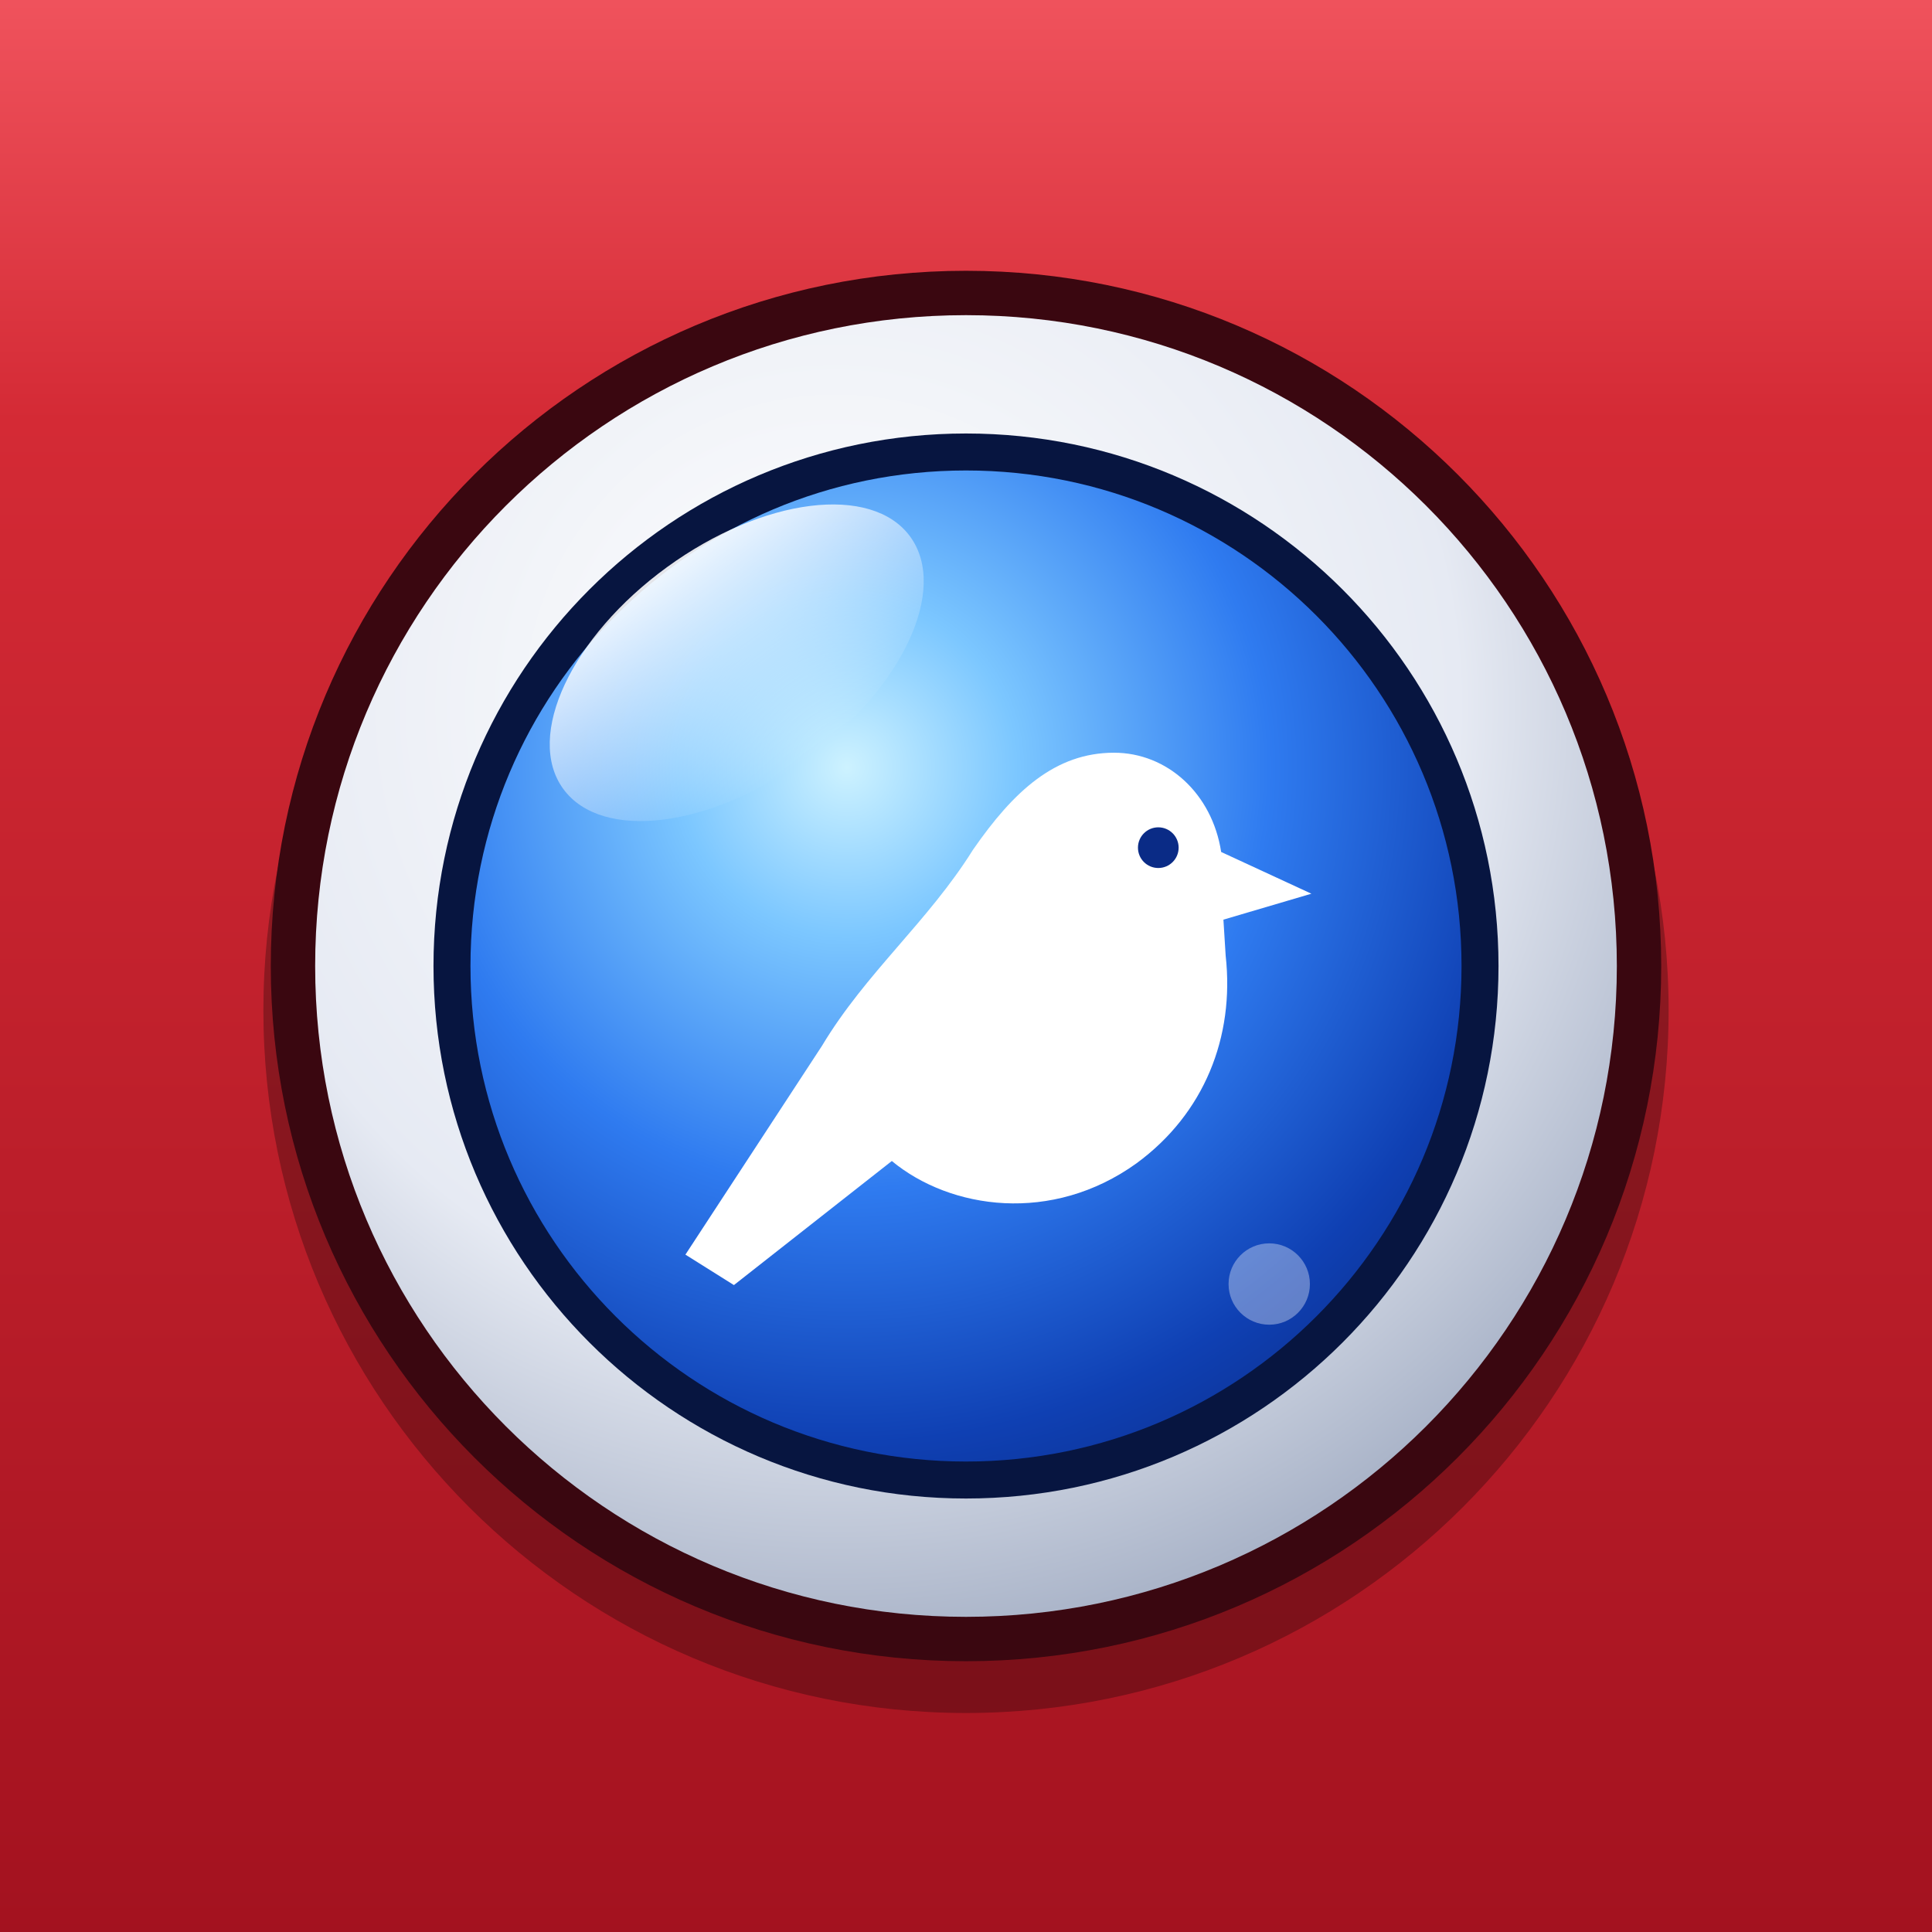
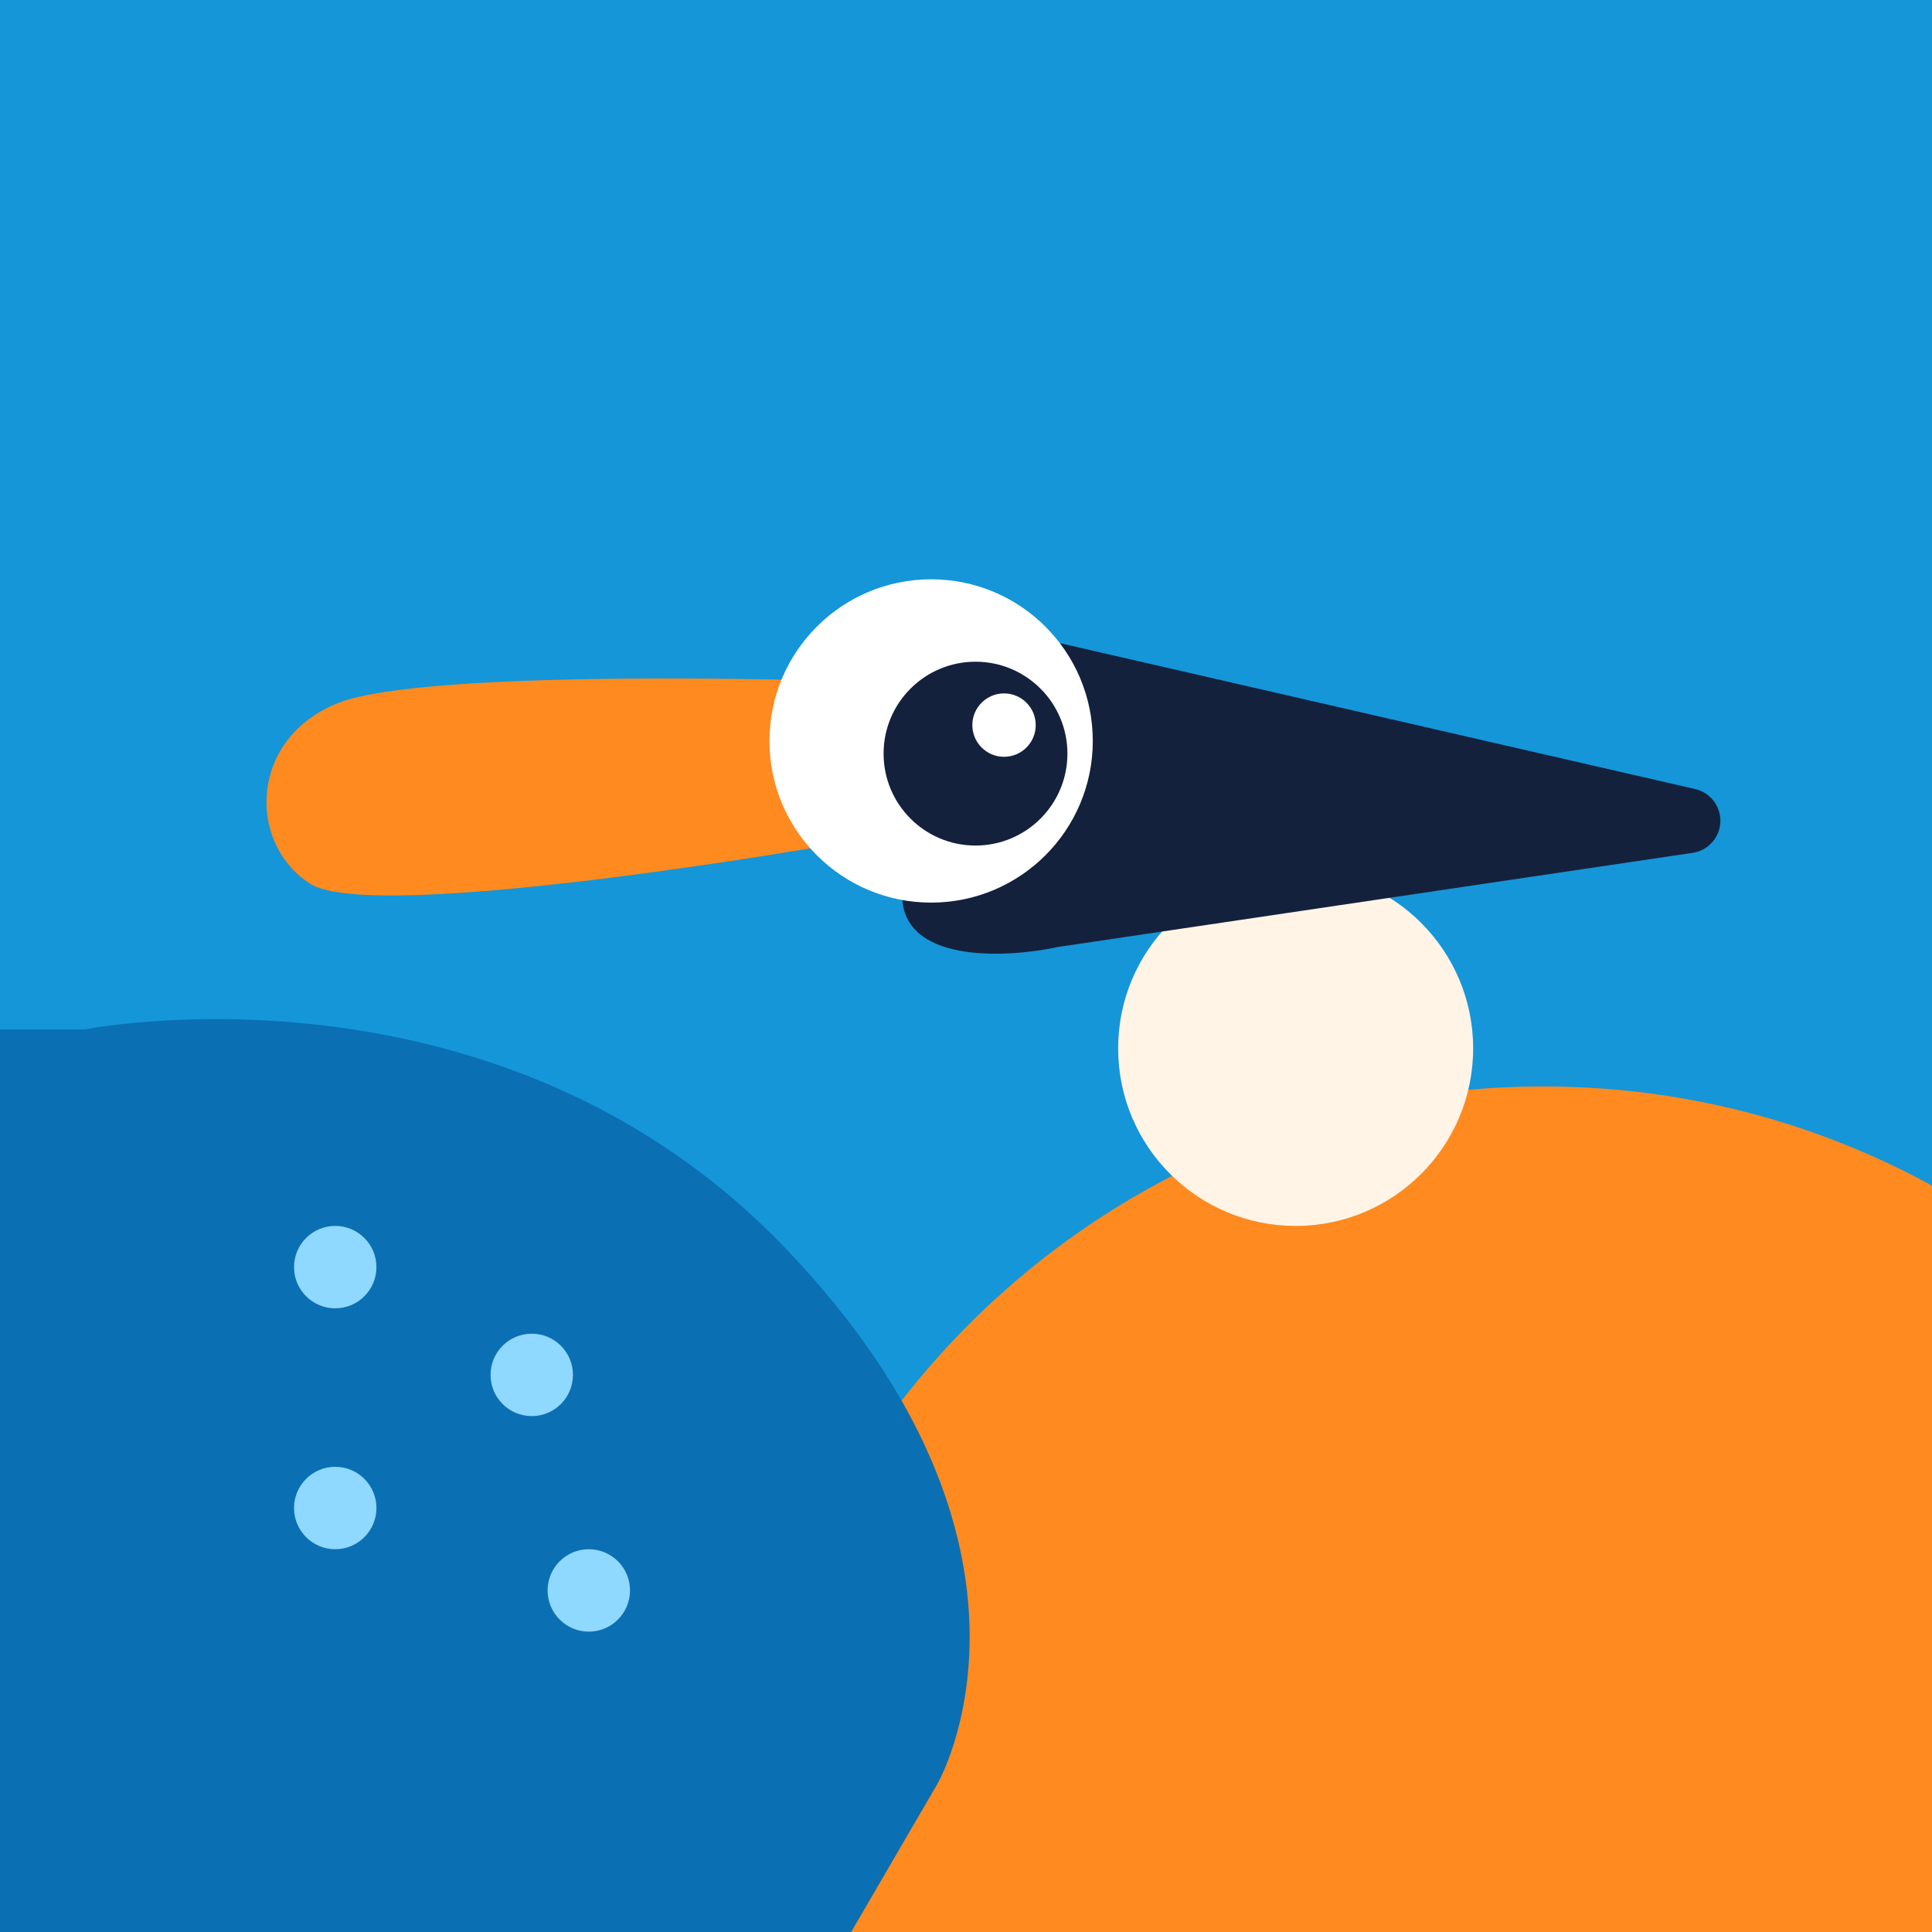
- <svg xmlns="http://www.w3.org/2000/svg" viewBox="0 0 512 512">
-   <defs>
-     <linearGradient id="body" x1="0" y1="0" x2="0" y2="1">
-       <stop offset="0" stop-color="#f0535d" />
-       <stop offset="0.22" stop-color="#d42a35" />
-       <stop offset="1" stop-color="#a3121f" />
-     </linearGradient>
-     <radialGradient id="ring" cx="0.4" cy="0.3" r="0.8">
-       <stop offset="0" stop-color="#ffffff" />
-       <stop offset="0.6" stop-color="#e6eaf3" />
-       <stop offset="1" stop-color="#97a3bb" />
-     </radialGradient>
-     <radialGradient id="glass" cx="0.38" cy="0.3" r="0.85">
-       <stop offset="0" stop-color="#cdf2ff" />
-       <stop offset="0.2" stop-color="#7cc7ff" />
-       <stop offset="0.5" stop-color="#2f7bf0" />
-       <stop offset="0.8" stop-color="#0f40b3" />
-       <stop offset="1" stop-color="#0a2b86" />
-     </radialGradient>
-     <linearGradient id="shine" x1="0" y1="0" x2="0" y2="1">
-       <stop offset="0" stop-color="#ffffff" stop-opacity="0.9" />
-       <stop offset="1" stop-color="#ffffff" stop-opacity="0" />
-     </linearGradient>
-   </defs>
-   <rect width="512" height="512" fill="url(#body)" />
-   <g transform="translate(256 256) scale(0.98)">
-     <circle cx="0" cy="12" r="190" fill="#000000" opacity="0.28" />
-     <circle cx="0" cy="0" r="188" fill="#3a0710" />
-     <circle cx="0" cy="0" r="176" fill="url(#ring)" />
-     <circle cx="0" cy="0" r="144" fill="#071540" />
-     <circle cx="0" cy="0" r="134" fill="url(#glass)" />
-     <g transform="translate(8 14) scale(3.05) translate(-31 -34.5)" fill="#ffffff">
-       <path d="M59 23.5 L51 19.8 C50.2 14.6 46.2 11 41.5 11 C36.3 11 32.6 14.4 29 19.6 C25 26 19.5 30.5 15.6 37 L3.5 55.5 L7.8 58.2 L21.8 47.2 C27 51.5 36 52.8 43.5 47.4 C49.5 43 52.2 36.2 51.4 29 L51.2 25.8 Z" />
-     </g>
-     <circle cx="52" cy="-32" r="5.5" fill="#0a2b86" />
-     <ellipse cx="-62" cy="-82" rx="58" ry="32" transform="rotate(-36 -62 -82)" fill="url(#shine)" />
-     <circle cx="82" cy="86" r="11" fill="#ffffff" opacity="0.35" />
+ <svg xmlns="http://www.w3.org/2000/svg" width="256" height="256" viewBox="0 0 256 256" fill="none">
+   <rect width="256" height="256" fill="#1596D8" />
+   <g transform="translate(128 128) scale(0.84) translate(-128 -128)">
+     <rect x="91" y="147" width="256" height="256" rx="128" fill="#FF8A1F" />
+     <rect x="152" y="113" width="56" height="56" rx="28" fill="#FFF4E6" />
+     <path d="M29 86.5C43 81 106 83 106 83V109C106 109 34.5 121.5 24.5 115C14.5 108.5 15 92.001 29 86.5Z" fill="#FF8A1F" />
+     <path d="M243.023 100.087L142.5 77C133.833 86.667 116.8 108.4 118 118C119.2 127.6 134.833 126.667 142.5 125L242.628 110.148C245.14 109.776 247 107.62 247 105.08C247 102.692 245.351 100.621 243.023 100.087Z" fill="#14213D" />
+     <rect x="97" y="67" width="51" height="51" rx="25.5" fill="white" />
+     <rect x="115" y="80" width="29" height="29" rx="14.5" fill="#14213D" />
+     <rect x="129" y="85" width="10" height="10" rx="5" fill="white" />
+     <path d="M-90 138.006H-11C-11 138.006 54 125.002 99.5 172.501C145 220 123.5 257 123.5 257L74 342H-90V138.006Z" fill="#0B6FB3" />
+     <rect x="22" y="169" width="13" height="13" rx="6.5" fill="#8FD8FF" />
+     <rect x="53" y="186" width="13" height="13" rx="6.5" fill="#8FD8FF" />
+     <rect x="22" y="207" width="13" height="13" rx="6.5" fill="#8FD8FF" />
+     <rect x="62" y="220" width="13" height="13" rx="6.5" fill="#8FD8FF" />
  </g>
</svg>
